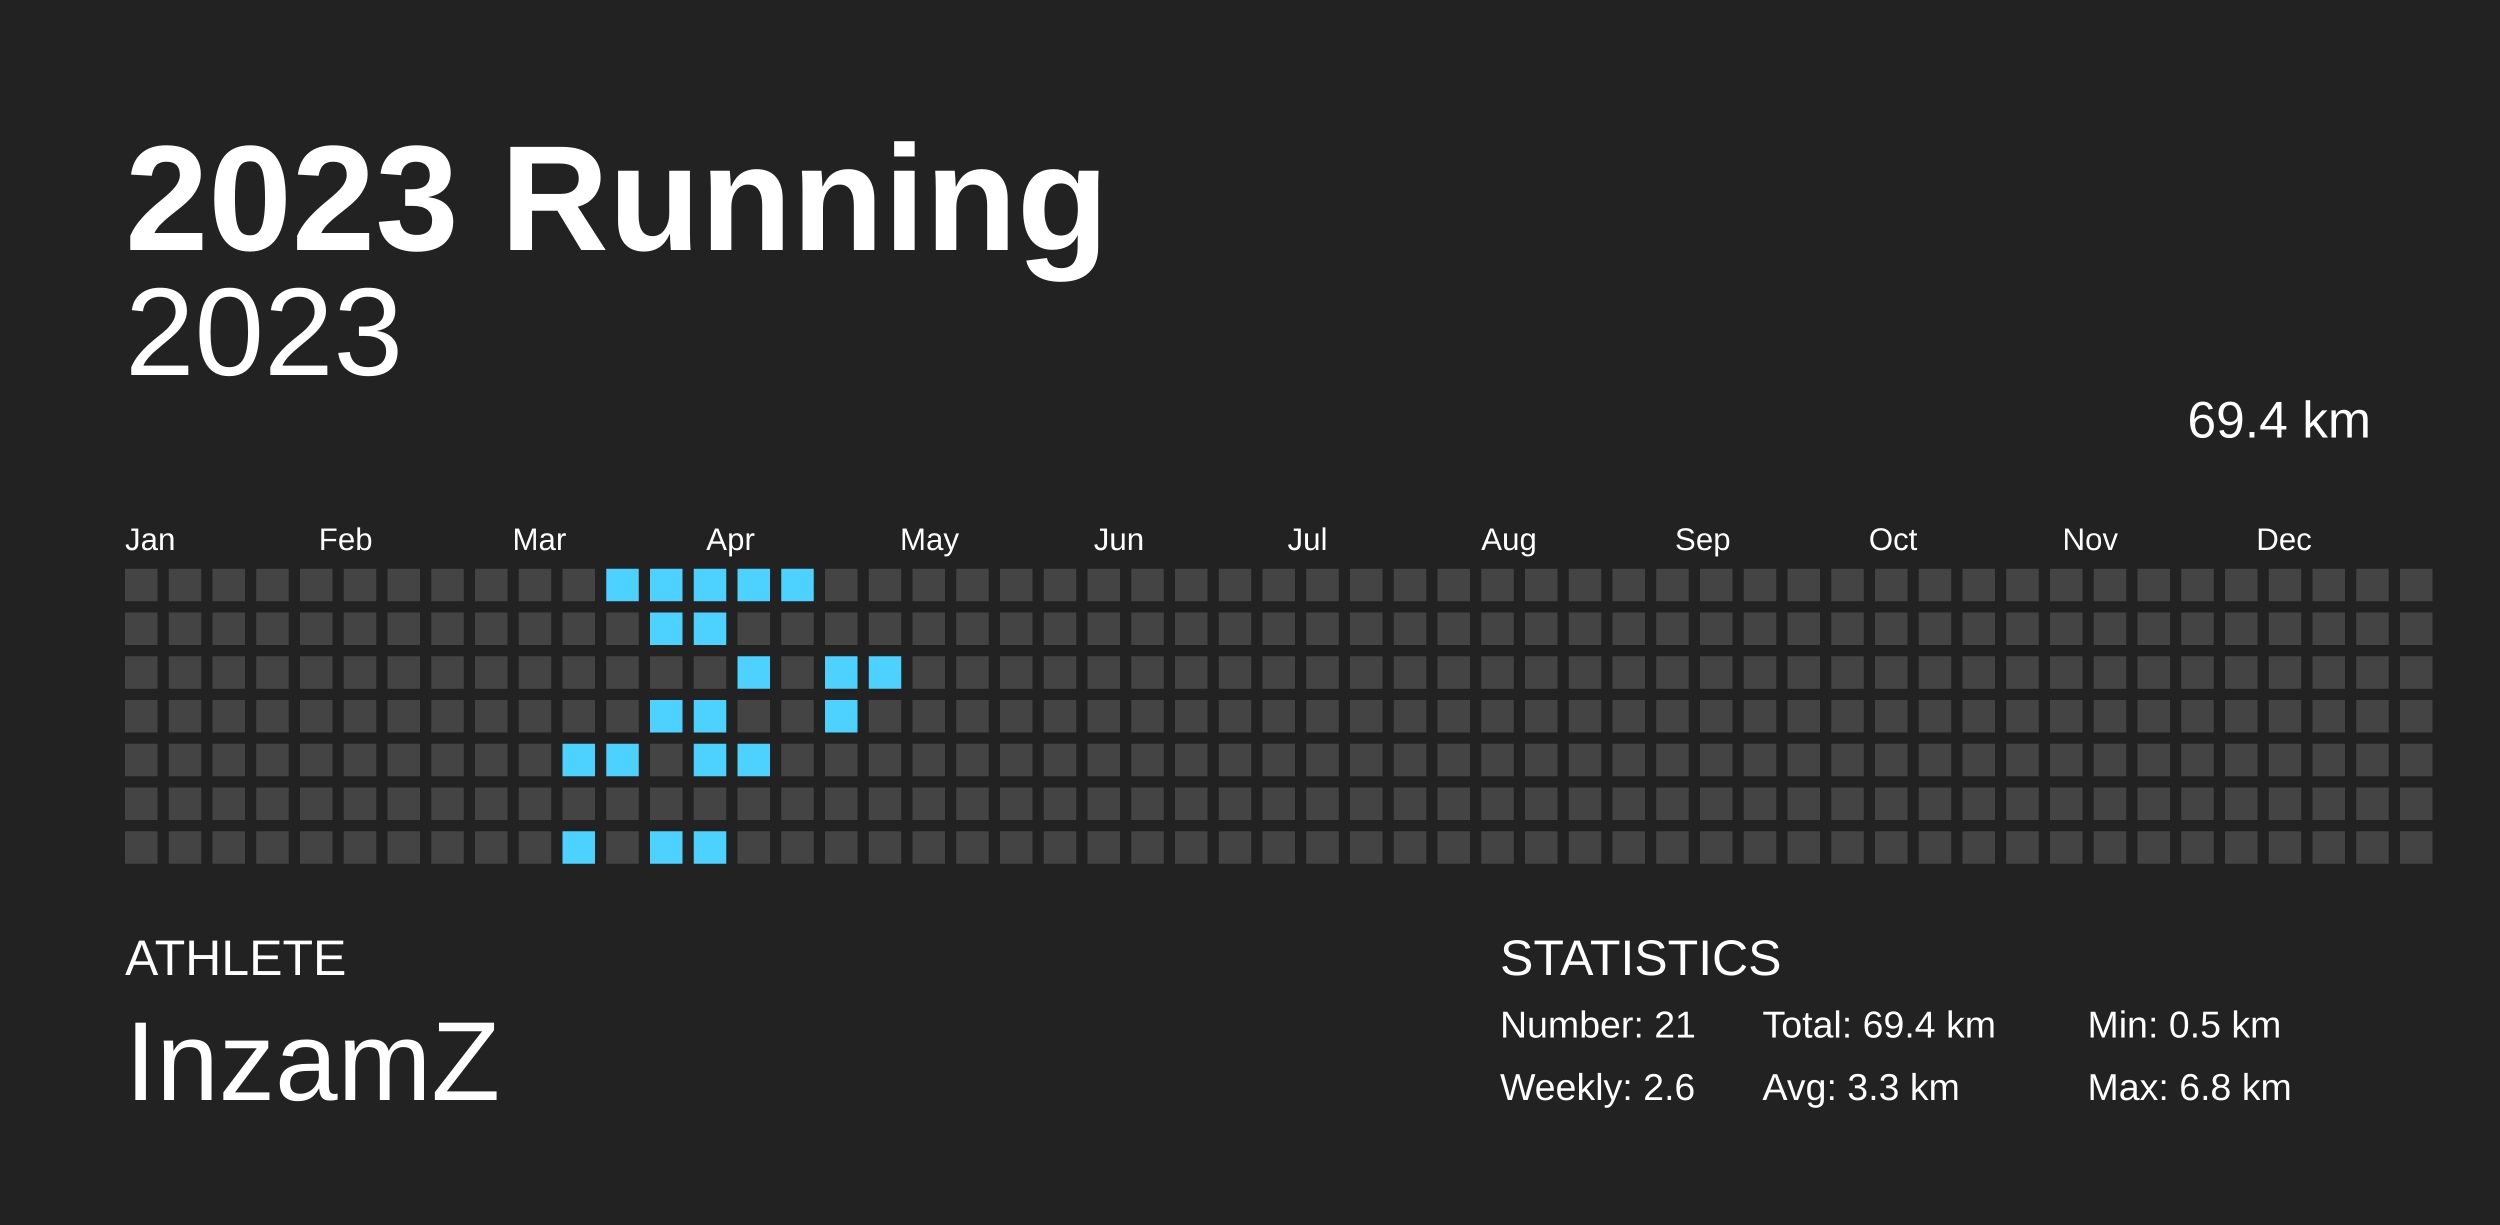
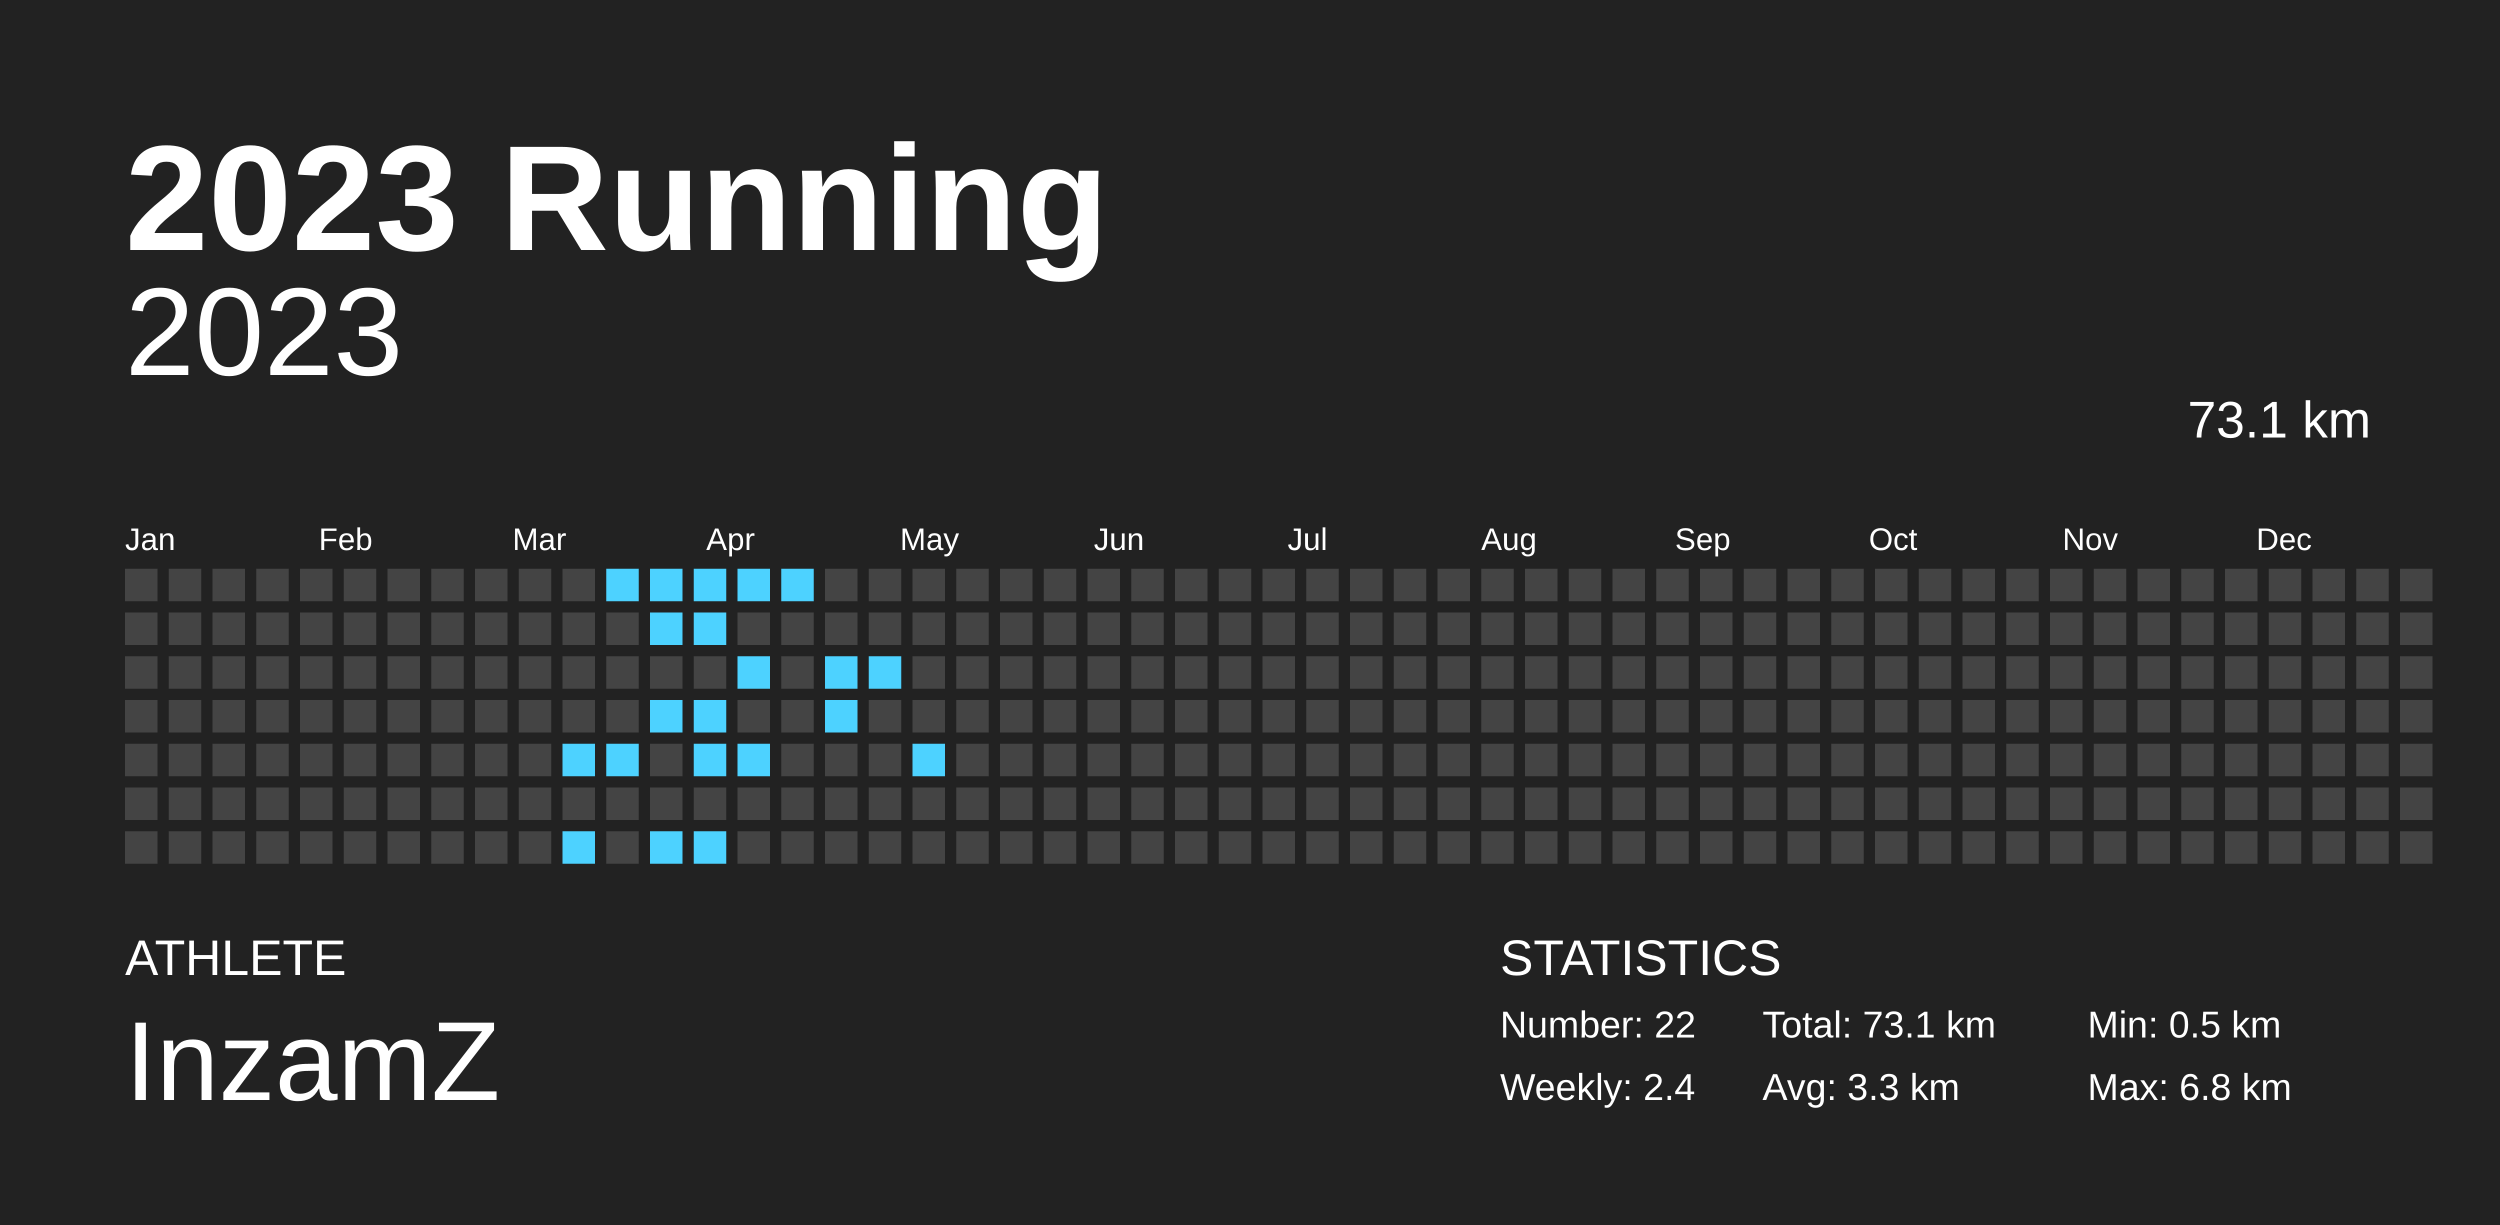
<svg xmlns="http://www.w3.org/2000/svg" baseProfile="full" height="98mm" version="1.1" viewBox="0,0,200,98" width="200mm">
  <defs />
  <rect fill="#222222" height="98" width="200" x="0" y="0" />
  <text fill="#FFFFFF" style="font-size:12px; font-family:Arial; font-weight:bold;" x="10" y="20">2023 Running</text>
  <text fill="#FFFFFF" style="font-size:4px; font-family:Arial" x="10" y="78">ATHLETE</text>
  <text fill="#FFFFFF" style="font-size:9px; font-family:Arial" x="10" y="88">InzamZ</text>
  <text fill="#FFFFFF" style="font-size:4px; font-family:Arial" x="120" y="78">STATISTICS</text>
-   <text fill="#FFFFFF" style="font-size:3px; font-family:Arial" x="120" y="83">Number: 21</text>
-   <text fill="#FFFFFF" style="font-size:3px; font-family:Arial" x="120" y="88">Weekly: 2.6</text>
-   <text fill="#FFFFFF" style="font-size:3px; font-family:Arial" x="141" y="83">Total: 69.4 km</text>
+   <text fill="#FFFFFF" style="font-size:3px; font-family:Arial" x="120" y="83">Number: 22</text>
+   <text fill="#FFFFFF" style="font-size:3px; font-family:Arial" x="120" y="88">Weekly: 2.4</text>
+   <text fill="#FFFFFF" style="font-size:3px; font-family:Arial" x="141" y="83">Total: 73.1 km</text>
  <text fill="#FFFFFF" style="font-size:3px; font-family:Arial" x="141" y="88">Avg: 3.3 km</text>
  <text fill="#FFFFFF" style="font-size:3px; font-family:Arial" x="167" y="83">Min: 0.5 km</text>
  <text fill="#FFFFFF" style="font-size:3px; font-family:Arial" x="167" y="88">Max: 6.8 km</text>
  <text alignment-baseline="hanging" fill="#FFFFFF" style="font-size:10.0px; font-family:Arial;" x="10" y="30">2023</text>
-   <text alignment-baseline="hanging" fill="#FFFFFF" style="font-size:4.125px; font-family:Arial;" x="175" y="35">69.4 km</text>
+   <text alignment-baseline="hanging" fill="#FFFFFF" style="font-size:4.125px; font-family:Arial;" x="175" y="35">73.1 km</text>
  <text fill="#FFFFFF" style="font-size:2.5px; font-family:Arial" x="10.0" y="44">Jan</text>
  <text fill="#FFFFFF" style="font-size:2.5px; font-family:Arial" x="25.5" y="44">Feb</text>
  <text fill="#FFFFFF" style="font-size:2.5px; font-family:Arial" x="41.0" y="44">Mar</text>
  <text fill="#FFFFFF" style="font-size:2.5px; font-family:Arial" x="56.5" y="44">Apr</text>
  <text fill="#FFFFFF" style="font-size:2.5px; font-family:Arial" x="72.0" y="44">May</text>
  <text fill="#FFFFFF" style="font-size:2.5px; font-family:Arial" x="87.5" y="44">Jun</text>
  <text fill="#FFFFFF" style="font-size:2.5px; font-family:Arial" x="103.0" y="44">Jul</text>
  <text fill="#FFFFFF" style="font-size:2.5px; font-family:Arial" x="118.5" y="44">Aug</text>
  <text fill="#FFFFFF" style="font-size:2.5px; font-family:Arial" x="134.0" y="44">Sep</text>
  <text fill="#FFFFFF" style="font-size:2.5px; font-family:Arial" x="149.5" y="44">Oct</text>
  <text fill="#FFFFFF" style="font-size:2.5px; font-family:Arial" x="165.0" y="44">Nov</text>
  <text fill="#FFFFFF" style="font-size:2.5px; font-family:Arial" x="180.5" y="44">Dec</text>
  <rect fill="#444444" height="2.6" width="2.6" x="10.0" y="45.5" />
  <rect fill="#444444" height="2.6" width="2.6" x="10.0" y="49.0" />
  <rect fill="#444444" height="2.6" width="2.6" x="10.0" y="52.5" />
  <rect fill="#444444" height="2.6" width="2.6" x="10.0" y="56.0" />
  <rect fill="#444444" height="2.6" width="2.6" x="10.0" y="59.5" />
  <rect fill="#444444" height="2.6" width="2.6" x="10.0" y="63.0" />
  <rect fill="#444444" height="2.6" width="2.6" x="10.0" y="66.5" />
  <rect fill="#444444" height="2.6" width="2.6" x="13.5" y="45.5" />
  <rect fill="#444444" height="2.6" width="2.6" x="13.5" y="49.0" />
  <rect fill="#444444" height="2.6" width="2.6" x="13.5" y="52.5" />
  <rect fill="#444444" height="2.6" width="2.6" x="13.5" y="56.0" />
  <rect fill="#444444" height="2.6" width="2.6" x="13.5" y="59.5" />
  <rect fill="#444444" height="2.6" width="2.6" x="13.5" y="63.0" />
  <rect fill="#444444" height="2.6" width="2.6" x="13.5" y="66.5" />
  <rect fill="#444444" height="2.6" width="2.6" x="17.0" y="45.5" />
  <rect fill="#444444" height="2.6" width="2.6" x="17.0" y="49.0" />
  <rect fill="#444444" height="2.6" width="2.6" x="17.0" y="52.5" />
  <rect fill="#444444" height="2.6" width="2.6" x="17.0" y="56.0" />
  <rect fill="#444444" height="2.6" width="2.6" x="17.0" y="59.5" />
  <rect fill="#444444" height="2.6" width="2.6" x="17.0" y="63.0" />
  <rect fill="#444444" height="2.6" width="2.6" x="17.0" y="66.5" />
  <rect fill="#444444" height="2.6" width="2.6" x="20.5" y="45.5" />
  <rect fill="#444444" height="2.6" width="2.6" x="20.5" y="49.0" />
  <rect fill="#444444" height="2.6" width="2.6" x="20.5" y="52.5" />
  <rect fill="#444444" height="2.6" width="2.6" x="20.5" y="56.0" />
  <rect fill="#444444" height="2.6" width="2.6" x="20.5" y="59.5" />
  <rect fill="#444444" height="2.6" width="2.6" x="20.5" y="63.0" />
  <rect fill="#444444" height="2.6" width="2.6" x="20.5" y="66.5" />
  <rect fill="#444444" height="2.6" width="2.6" x="24.0" y="45.5" />
  <rect fill="#444444" height="2.6" width="2.6" x="24.0" y="49.0" />
  <rect fill="#444444" height="2.6" width="2.6" x="24.0" y="52.5" />
  <rect fill="#444444" height="2.6" width="2.6" x="24.0" y="56.0" />
  <rect fill="#444444" height="2.6" width="2.6" x="24.0" y="59.5" />
  <rect fill="#444444" height="2.6" width="2.6" x="24.0" y="63.0" />
  <rect fill="#444444" height="2.6" width="2.6" x="24.0" y="66.5" />
  <rect fill="#444444" height="2.6" width="2.6" x="27.5" y="45.5" />
  <rect fill="#444444" height="2.6" width="2.6" x="27.5" y="49.0" />
  <rect fill="#444444" height="2.6" width="2.6" x="27.5" y="52.5" />
  <rect fill="#444444" height="2.6" width="2.6" x="27.5" y="56.0" />
  <rect fill="#444444" height="2.6" width="2.6" x="27.5" y="59.5" />
  <rect fill="#444444" height="2.6" width="2.6" x="27.5" y="63.0" />
  <rect fill="#444444" height="2.6" width="2.6" x="27.5" y="66.5" />
  <rect fill="#444444" height="2.6" width="2.6" x="31.0" y="45.5" />
  <rect fill="#444444" height="2.6" width="2.6" x="31.0" y="49.0" />
  <rect fill="#444444" height="2.6" width="2.6" x="31.0" y="52.5" />
  <rect fill="#444444" height="2.6" width="2.6" x="31.0" y="56.0" />
  <rect fill="#444444" height="2.6" width="2.6" x="31.0" y="59.5" />
  <rect fill="#444444" height="2.6" width="2.6" x="31.0" y="63.0" />
  <rect fill="#444444" height="2.6" width="2.6" x="31.0" y="66.5" />
  <rect fill="#444444" height="2.6" width="2.6" x="34.5" y="45.5" />
  <rect fill="#444444" height="2.6" width="2.6" x="34.5" y="49.0" />
  <rect fill="#444444" height="2.6" width="2.6" x="34.5" y="52.5" />
  <rect fill="#444444" height="2.6" width="2.6" x="34.5" y="56.0" />
  <rect fill="#444444" height="2.6" width="2.6" x="34.5" y="59.5" />
  <rect fill="#444444" height="2.6" width="2.6" x="34.5" y="63.0" />
  <rect fill="#444444" height="2.6" width="2.6" x="34.5" y="66.5" />
  <rect fill="#444444" height="2.6" width="2.6" x="38.0" y="45.5" />
  <rect fill="#444444" height="2.6" width="2.6" x="38.0" y="49.0" />
  <rect fill="#444444" height="2.6" width="2.6" x="38.0" y="52.5" />
  <rect fill="#444444" height="2.6" width="2.6" x="38.0" y="56.0" />
  <rect fill="#444444" height="2.6" width="2.6" x="38.0" y="59.5" />
  <rect fill="#444444" height="2.6" width="2.6" x="38.0" y="63.0" />
  <rect fill="#444444" height="2.6" width="2.6" x="38.0" y="66.5" />
  <rect fill="#444444" height="2.6" width="2.6" x="41.5" y="45.5" />
  <rect fill="#444444" height="2.6" width="2.6" x="41.5" y="49.0" />
  <rect fill="#444444" height="2.6" width="2.6" x="41.5" y="52.5" />
  <rect fill="#444444" height="2.6" width="2.6" x="41.5" y="56.0" />
  <rect fill="#444444" height="2.6" width="2.6" x="41.5" y="59.5" />
  <rect fill="#444444" height="2.6" width="2.6" x="41.5" y="63.0" />
  <rect fill="#444444" height="2.6" width="2.6" x="41.5" y="66.5" />
  <rect fill="#444444" height="2.6" width="2.6" x="45.0" y="45.5" />
  <rect fill="#444444" height="2.6" width="2.6" x="45.0" y="49.0" />
  <rect fill="#444444" height="2.6" width="2.6" x="45.0" y="52.5" />
  <rect fill="#444444" height="2.6" width="2.6" x="45.0" y="56.0" />
  <rect fill="#4dd2ff" height="2.6" width="2.6" x="45.0" y="59.5" />
  <rect fill="#444444" height="2.6" width="2.6" x="45.0" y="63.0" />
  <rect fill="#4dd2ff" height="2.6" width="2.6" x="45.0" y="66.5" />
  <rect fill="#4dd2ff" height="2.6" width="2.6" x="48.5" y="45.5" />
  <rect fill="#444444" height="2.6" width="2.6" x="48.5" y="49.0" />
  <rect fill="#444444" height="2.6" width="2.6" x="48.5" y="52.5" />
  <rect fill="#444444" height="2.6" width="2.6" x="48.5" y="56.0" />
  <rect fill="#4dd2ff" height="2.6" width="2.6" x="48.5" y="59.5" />
  <rect fill="#444444" height="2.6" width="2.6" x="48.5" y="63.0" />
  <rect fill="#444444" height="2.6" width="2.6" x="48.5" y="66.5" />
  <rect fill="#4dd2ff" height="2.6" width="2.6" x="52.0" y="45.5" />
  <rect fill="#4dd2ff" height="2.6" width="2.6" x="52.0" y="49.0" />
  <rect fill="#444444" height="2.6" width="2.6" x="52.0" y="52.5" />
  <rect fill="#4dd2ff" height="2.6" width="2.6" x="52.0" y="56.0" />
  <rect fill="#444444" height="2.6" width="2.6" x="52.0" y="59.5" />
  <rect fill="#444444" height="2.6" width="2.6" x="52.0" y="63.0" />
  <rect fill="#4dd2ff" height="2.6" width="2.6" x="52.0" y="66.5" />
  <rect fill="#4dd2ff" height="2.6" width="2.6" x="55.5" y="45.5" />
  <rect fill="#4dd2ff" height="2.6" width="2.6" x="55.5" y="49.0" />
  <rect fill="#444444" height="2.6" width="2.6" x="55.5" y="52.5" />
  <rect fill="#4dd2ff" height="2.6" width="2.6" x="55.5" y="56.0" />
  <rect fill="#4dd2ff" height="2.6" width="2.6" x="55.5" y="59.5" />
  <rect fill="#444444" height="2.6" width="2.6" x="55.5" y="63.0" />
  <rect fill="#4dd2ff" height="2.6" width="2.6" x="55.5" y="66.5" />
  <rect fill="#4dd2ff" height="2.6" width="2.6" x="59.0" y="45.5" />
  <rect fill="#444444" height="2.6" width="2.6" x="59.0" y="49.0" />
  <rect fill="#4dd2ff" height="2.6" width="2.6" x="59.0" y="52.5" />
  <rect fill="#444444" height="2.6" width="2.6" x="59.0" y="56.0" />
  <rect fill="#4dd2ff" height="2.6" width="2.6" x="59.0" y="59.5" />
  <rect fill="#444444" height="2.6" width="2.6" x="59.0" y="63.0" />
  <rect fill="#444444" height="2.6" width="2.6" x="59.0" y="66.5" />
  <rect fill="#4dd2ff" height="2.6" width="2.6" x="62.5" y="45.5" />
  <rect fill="#444444" height="2.6" width="2.6" x="62.5" y="49.0" />
  <rect fill="#444444" height="2.6" width="2.6" x="62.5" y="52.5" />
  <rect fill="#444444" height="2.6" width="2.6" x="62.5" y="56.0" />
  <rect fill="#444444" height="2.6" width="2.6" x="62.5" y="59.5" />
  <rect fill="#444444" height="2.6" width="2.6" x="62.5" y="63.0" />
  <rect fill="#444444" height="2.6" width="2.6" x="62.5" y="66.5" />
  <rect fill="#444444" height="2.6" width="2.6" x="66.0" y="45.5" />
  <rect fill="#444444" height="2.6" width="2.6" x="66.0" y="49.0" />
  <rect fill="#4dd2ff" height="2.6" width="2.6" x="66.0" y="52.5" />
  <rect fill="#4dd2ff" height="2.6" width="2.6" x="66.0" y="56.0" />
  <rect fill="#444444" height="2.6" width="2.6" x="66.0" y="59.5" />
  <rect fill="#444444" height="2.6" width="2.6" x="66.0" y="63.0" />
  <rect fill="#444444" height="2.6" width="2.6" x="66.0" y="66.5" />
  <rect fill="#444444" height="2.6" width="2.6" x="69.5" y="45.5" />
  <rect fill="#444444" height="2.6" width="2.6" x="69.5" y="49.0" />
  <rect fill="#4dd2ff" height="2.6" width="2.6" x="69.5" y="52.5" />
  <rect fill="#444444" height="2.6" width="2.6" x="69.5" y="56.0" />
  <rect fill="#444444" height="2.6" width="2.6" x="69.5" y="59.5" />
  <rect fill="#444444" height="2.6" width="2.6" x="69.5" y="63.0" />
  <rect fill="#444444" height="2.6" width="2.6" x="69.5" y="66.5" />
  <rect fill="#444444" height="2.6" width="2.6" x="73.0" y="45.5" />
  <rect fill="#444444" height="2.6" width="2.6" x="73.0" y="49.0" />
  <rect fill="#444444" height="2.6" width="2.6" x="73.0" y="52.5" />
  <rect fill="#444444" height="2.6" width="2.6" x="73.0" y="56.0" />
-   <rect fill="#444444" height="2.6" width="2.6" x="73.0" y="59.5" />
+   <rect fill="#4dd2ff" height="2.6" width="2.6" x="73.0" y="59.5" />
  <rect fill="#444444" height="2.6" width="2.6" x="73.0" y="63.0" />
  <rect fill="#444444" height="2.6" width="2.6" x="73.0" y="66.5" />
  <rect fill="#444444" height="2.6" width="2.6" x="76.5" y="45.5" />
  <rect fill="#444444" height="2.6" width="2.6" x="76.5" y="49.0" />
  <rect fill="#444444" height="2.6" width="2.6" x="76.5" y="52.5" />
  <rect fill="#444444" height="2.6" width="2.6" x="76.5" y="56.0" />
  <rect fill="#444444" height="2.6" width="2.6" x="76.5" y="59.5" />
  <rect fill="#444444" height="2.6" width="2.6" x="76.5" y="63.0" />
  <rect fill="#444444" height="2.6" width="2.6" x="76.5" y="66.5" />
  <rect fill="#444444" height="2.6" width="2.6" x="80.0" y="45.5" />
  <rect fill="#444444" height="2.6" width="2.6" x="80.0" y="49.0" />
  <rect fill="#444444" height="2.6" width="2.6" x="80.0" y="52.5" />
  <rect fill="#444444" height="2.6" width="2.6" x="80.0" y="56.0" />
  <rect fill="#444444" height="2.6" width="2.6" x="80.0" y="59.5" />
  <rect fill="#444444" height="2.6" width="2.6" x="80.0" y="63.0" />
  <rect fill="#444444" height="2.6" width="2.6" x="80.0" y="66.5" />
  <rect fill="#444444" height="2.6" width="2.6" x="83.5" y="45.5" />
  <rect fill="#444444" height="2.6" width="2.6" x="83.5" y="49.0" />
  <rect fill="#444444" height="2.6" width="2.6" x="83.5" y="52.5" />
  <rect fill="#444444" height="2.6" width="2.6" x="83.5" y="56.0" />
  <rect fill="#444444" height="2.6" width="2.6" x="83.5" y="59.5" />
  <rect fill="#444444" height="2.6" width="2.6" x="83.5" y="63.0" />
  <rect fill="#444444" height="2.6" width="2.6" x="83.5" y="66.5" />
  <rect fill="#444444" height="2.6" width="2.6" x="87.0" y="45.5" />
  <rect fill="#444444" height="2.6" width="2.6" x="87.0" y="49.0" />
  <rect fill="#444444" height="2.6" width="2.6" x="87.0" y="52.5" />
  <rect fill="#444444" height="2.6" width="2.6" x="87.0" y="56.0" />
  <rect fill="#444444" height="2.6" width="2.6" x="87.0" y="59.5" />
  <rect fill="#444444" height="2.6" width="2.6" x="87.0" y="63.0" />
  <rect fill="#444444" height="2.6" width="2.6" x="87.0" y="66.5" />
  <rect fill="#444444" height="2.6" width="2.6" x="90.5" y="45.5" />
  <rect fill="#444444" height="2.6" width="2.6" x="90.5" y="49.0" />
  <rect fill="#444444" height="2.6" width="2.6" x="90.5" y="52.5" />
  <rect fill="#444444" height="2.6" width="2.6" x="90.5" y="56.0" />
  <rect fill="#444444" height="2.6" width="2.6" x="90.5" y="59.5" />
  <rect fill="#444444" height="2.6" width="2.6" x="90.5" y="63.0" />
  <rect fill="#444444" height="2.6" width="2.6" x="90.5" y="66.5" />
  <rect fill="#444444" height="2.6" width="2.6" x="94.0" y="45.5" />
  <rect fill="#444444" height="2.6" width="2.6" x="94.0" y="49.0" />
  <rect fill="#444444" height="2.6" width="2.6" x="94.0" y="52.5" />
  <rect fill="#444444" height="2.6" width="2.6" x="94.0" y="56.0" />
  <rect fill="#444444" height="2.6" width="2.6" x="94.0" y="59.5" />
  <rect fill="#444444" height="2.6" width="2.6" x="94.0" y="63.0" />
  <rect fill="#444444" height="2.6" width="2.6" x="94.0" y="66.5" />
  <rect fill="#444444" height="2.6" width="2.6" x="97.5" y="45.5" />
  <rect fill="#444444" height="2.6" width="2.6" x="97.5" y="49.0" />
  <rect fill="#444444" height="2.6" width="2.6" x="97.5" y="52.5" />
  <rect fill="#444444" height="2.6" width="2.6" x="97.5" y="56.0" />
  <rect fill="#444444" height="2.6" width="2.6" x="97.5" y="59.5" />
  <rect fill="#444444" height="2.6" width="2.6" x="97.5" y="63.0" />
  <rect fill="#444444" height="2.6" width="2.6" x="97.5" y="66.5" />
  <rect fill="#444444" height="2.6" width="2.6" x="101.0" y="45.5" />
  <rect fill="#444444" height="2.6" width="2.6" x="101.0" y="49.0" />
  <rect fill="#444444" height="2.6" width="2.6" x="101.0" y="52.5" />
  <rect fill="#444444" height="2.6" width="2.6" x="101.0" y="56.0" />
  <rect fill="#444444" height="2.6" width="2.6" x="101.0" y="59.5" />
  <rect fill="#444444" height="2.6" width="2.6" x="101.0" y="63.0" />
  <rect fill="#444444" height="2.6" width="2.6" x="101.0" y="66.5" />
  <rect fill="#444444" height="2.6" width="2.6" x="104.5" y="45.5" />
  <rect fill="#444444" height="2.6" width="2.6" x="104.5" y="49.0" />
  <rect fill="#444444" height="2.6" width="2.6" x="104.5" y="52.5" />
  <rect fill="#444444" height="2.6" width="2.6" x="104.5" y="56.0" />
  <rect fill="#444444" height="2.6" width="2.6" x="104.5" y="59.5" />
  <rect fill="#444444" height="2.6" width="2.6" x="104.5" y="63.0" />
  <rect fill="#444444" height="2.6" width="2.6" x="104.5" y="66.5" />
  <rect fill="#444444" height="2.6" width="2.6" x="108.0" y="45.5" />
  <rect fill="#444444" height="2.6" width="2.6" x="108.0" y="49.0" />
  <rect fill="#444444" height="2.6" width="2.6" x="108.0" y="52.5" />
  <rect fill="#444444" height="2.6" width="2.6" x="108.0" y="56.0" />
  <rect fill="#444444" height="2.6" width="2.6" x="108.0" y="59.5" />
  <rect fill="#444444" height="2.6" width="2.6" x="108.0" y="63.0" />
  <rect fill="#444444" height="2.6" width="2.6" x="108.0" y="66.5" />
  <rect fill="#444444" height="2.6" width="2.6" x="111.5" y="45.5" />
  <rect fill="#444444" height="2.6" width="2.6" x="111.5" y="49.0" />
  <rect fill="#444444" height="2.6" width="2.6" x="111.5" y="52.5" />
  <rect fill="#444444" height="2.6" width="2.6" x="111.5" y="56.0" />
  <rect fill="#444444" height="2.6" width="2.6" x="111.5" y="59.5" />
  <rect fill="#444444" height="2.6" width="2.6" x="111.5" y="63.0" />
  <rect fill="#444444" height="2.6" width="2.6" x="111.5" y="66.5" />
  <rect fill="#444444" height="2.6" width="2.6" x="115.0" y="45.5" />
  <rect fill="#444444" height="2.6" width="2.6" x="115.0" y="49.0" />
  <rect fill="#444444" height="2.6" width="2.6" x="115.0" y="52.5" />
  <rect fill="#444444" height="2.6" width="2.6" x="115.0" y="56.0" />
  <rect fill="#444444" height="2.6" width="2.6" x="115.0" y="59.5" />
  <rect fill="#444444" height="2.6" width="2.6" x="115.0" y="63.0" />
  <rect fill="#444444" height="2.6" width="2.6" x="115.0" y="66.5" />
  <rect fill="#444444" height="2.6" width="2.6" x="118.5" y="45.5" />
  <rect fill="#444444" height="2.6" width="2.6" x="118.5" y="49.0" />
  <rect fill="#444444" height="2.6" width="2.6" x="118.5" y="52.5" />
  <rect fill="#444444" height="2.6" width="2.6" x="118.5" y="56.0" />
  <rect fill="#444444" height="2.6" width="2.6" x="118.5" y="59.5" />
  <rect fill="#444444" height="2.6" width="2.6" x="118.5" y="63.0" />
  <rect fill="#444444" height="2.6" width="2.6" x="118.5" y="66.5" />
  <rect fill="#444444" height="2.6" width="2.6" x="122.0" y="45.5" />
  <rect fill="#444444" height="2.6" width="2.6" x="122.0" y="49.0" />
  <rect fill="#444444" height="2.6" width="2.6" x="122.0" y="52.5" />
  <rect fill="#444444" height="2.6" width="2.6" x="122.0" y="56.0" />
  <rect fill="#444444" height="2.6" width="2.6" x="122.0" y="59.5" />
  <rect fill="#444444" height="2.6" width="2.6" x="122.0" y="63.0" />
  <rect fill="#444444" height="2.6" width="2.6" x="122.0" y="66.5" />
  <rect fill="#444444" height="2.6" width="2.6" x="125.5" y="45.5" />
  <rect fill="#444444" height="2.6" width="2.6" x="125.5" y="49.0" />
  <rect fill="#444444" height="2.6" width="2.6" x="125.5" y="52.5" />
  <rect fill="#444444" height="2.6" width="2.6" x="125.5" y="56.0" />
  <rect fill="#444444" height="2.6" width="2.6" x="125.5" y="59.5" />
  <rect fill="#444444" height="2.6" width="2.6" x="125.5" y="63.0" />
  <rect fill="#444444" height="2.6" width="2.6" x="125.5" y="66.5" />
  <rect fill="#444444" height="2.6" width="2.6" x="129.0" y="45.5" />
  <rect fill="#444444" height="2.6" width="2.6" x="129.0" y="49.0" />
  <rect fill="#444444" height="2.6" width="2.6" x="129.0" y="52.5" />
  <rect fill="#444444" height="2.6" width="2.6" x="129.0" y="56.0" />
  <rect fill="#444444" height="2.6" width="2.6" x="129.0" y="59.5" />
  <rect fill="#444444" height="2.6" width="2.6" x="129.0" y="63.0" />
  <rect fill="#444444" height="2.6" width="2.6" x="129.0" y="66.5" />
  <rect fill="#444444" height="2.6" width="2.6" x="132.5" y="45.5" />
  <rect fill="#444444" height="2.6" width="2.6" x="132.5" y="49.0" />
  <rect fill="#444444" height="2.6" width="2.6" x="132.5" y="52.5" />
  <rect fill="#444444" height="2.6" width="2.6" x="132.5" y="56.0" />
  <rect fill="#444444" height="2.6" width="2.6" x="132.5" y="59.5" />
  <rect fill="#444444" height="2.6" width="2.6" x="132.5" y="63.0" />
  <rect fill="#444444" height="2.6" width="2.6" x="132.5" y="66.5" />
  <rect fill="#444444" height="2.6" width="2.6" x="136.0" y="45.5" />
  <rect fill="#444444" height="2.6" width="2.6" x="136.0" y="49.0" />
  <rect fill="#444444" height="2.6" width="2.6" x="136.0" y="52.5" />
  <rect fill="#444444" height="2.6" width="2.6" x="136.0" y="56.0" />
  <rect fill="#444444" height="2.6" width="2.6" x="136.0" y="59.5" />
  <rect fill="#444444" height="2.6" width="2.6" x="136.0" y="63.0" />
  <rect fill="#444444" height="2.6" width="2.6" x="136.0" y="66.5" />
  <rect fill="#444444" height="2.6" width="2.6" x="139.5" y="45.5" />
  <rect fill="#444444" height="2.6" width="2.6" x="139.5" y="49.0" />
  <rect fill="#444444" height="2.6" width="2.6" x="139.5" y="52.5" />
  <rect fill="#444444" height="2.6" width="2.6" x="139.5" y="56.0" />
  <rect fill="#444444" height="2.6" width="2.6" x="139.5" y="59.5" />
  <rect fill="#444444" height="2.6" width="2.6" x="139.5" y="63.0" />
  <rect fill="#444444" height="2.6" width="2.6" x="139.5" y="66.5" />
  <rect fill="#444444" height="2.6" width="2.6" x="143.0" y="45.5" />
  <rect fill="#444444" height="2.6" width="2.6" x="143.0" y="49.0" />
  <rect fill="#444444" height="2.6" width="2.6" x="143.0" y="52.5" />
  <rect fill="#444444" height="2.6" width="2.6" x="143.0" y="56.0" />
  <rect fill="#444444" height="2.6" width="2.6" x="143.0" y="59.5" />
  <rect fill="#444444" height="2.6" width="2.6" x="143.0" y="63.0" />
  <rect fill="#444444" height="2.6" width="2.6" x="143.0" y="66.5" />
  <rect fill="#444444" height="2.6" width="2.6" x="146.5" y="45.5" />
  <rect fill="#444444" height="2.6" width="2.6" x="146.5" y="49.0" />
  <rect fill="#444444" height="2.6" width="2.6" x="146.5" y="52.5" />
  <rect fill="#444444" height="2.6" width="2.6" x="146.5" y="56.0" />
  <rect fill="#444444" height="2.6" width="2.6" x="146.5" y="59.5" />
  <rect fill="#444444" height="2.6" width="2.6" x="146.5" y="63.0" />
  <rect fill="#444444" height="2.6" width="2.6" x="146.5" y="66.5" />
  <rect fill="#444444" height="2.6" width="2.6" x="150.0" y="45.5" />
  <rect fill="#444444" height="2.6" width="2.6" x="150.0" y="49.0" />
  <rect fill="#444444" height="2.6" width="2.6" x="150.0" y="52.5" />
  <rect fill="#444444" height="2.6" width="2.6" x="150.0" y="56.0" />
  <rect fill="#444444" height="2.6" width="2.6" x="150.0" y="59.5" />
  <rect fill="#444444" height="2.6" width="2.6" x="150.0" y="63.0" />
  <rect fill="#444444" height="2.6" width="2.6" x="150.0" y="66.5" />
  <rect fill="#444444" height="2.6" width="2.6" x="153.5" y="45.5" />
  <rect fill="#444444" height="2.6" width="2.6" x="153.5" y="49.0" />
  <rect fill="#444444" height="2.6" width="2.6" x="153.5" y="52.5" />
  <rect fill="#444444" height="2.6" width="2.6" x="153.5" y="56.0" />
  <rect fill="#444444" height="2.6" width="2.6" x="153.5" y="59.5" />
  <rect fill="#444444" height="2.6" width="2.6" x="153.5" y="63.0" />
  <rect fill="#444444" height="2.6" width="2.6" x="153.5" y="66.5" />
  <rect fill="#444444" height="2.6" width="2.6" x="157.0" y="45.5" />
  <rect fill="#444444" height="2.6" width="2.6" x="157.0" y="49.0" />
  <rect fill="#444444" height="2.6" width="2.6" x="157.0" y="52.5" />
  <rect fill="#444444" height="2.6" width="2.6" x="157.0" y="56.0" />
  <rect fill="#444444" height="2.6" width="2.6" x="157.0" y="59.5" />
  <rect fill="#444444" height="2.6" width="2.6" x="157.0" y="63.0" />
  <rect fill="#444444" height="2.6" width="2.6" x="157.0" y="66.5" />
  <rect fill="#444444" height="2.6" width="2.6" x="160.5" y="45.5" />
  <rect fill="#444444" height="2.6" width="2.6" x="160.5" y="49.0" />
  <rect fill="#444444" height="2.6" width="2.6" x="160.5" y="52.5" />
  <rect fill="#444444" height="2.6" width="2.6" x="160.5" y="56.0" />
  <rect fill="#444444" height="2.6" width="2.6" x="160.5" y="59.5" />
  <rect fill="#444444" height="2.6" width="2.6" x="160.5" y="63.0" />
  <rect fill="#444444" height="2.6" width="2.6" x="160.5" y="66.5" />
  <rect fill="#444444" height="2.6" width="2.6" x="164.0" y="45.5" />
  <rect fill="#444444" height="2.6" width="2.6" x="164.0" y="49.0" />
  <rect fill="#444444" height="2.6" width="2.6" x="164.0" y="52.5" />
  <rect fill="#444444" height="2.6" width="2.6" x="164.0" y="56.0" />
  <rect fill="#444444" height="2.6" width="2.6" x="164.0" y="59.5" />
  <rect fill="#444444" height="2.6" width="2.6" x="164.0" y="63.0" />
  <rect fill="#444444" height="2.6" width="2.6" x="164.0" y="66.5" />
  <rect fill="#444444" height="2.6" width="2.6" x="167.5" y="45.5" />
  <rect fill="#444444" height="2.6" width="2.6" x="167.5" y="49.0" />
  <rect fill="#444444" height="2.6" width="2.6" x="167.5" y="52.5" />
  <rect fill="#444444" height="2.6" width="2.6" x="167.5" y="56.0" />
  <rect fill="#444444" height="2.6" width="2.6" x="167.5" y="59.5" />
  <rect fill="#444444" height="2.6" width="2.6" x="167.5" y="63.0" />
  <rect fill="#444444" height="2.6" width="2.6" x="167.5" y="66.5" />
  <rect fill="#444444" height="2.6" width="2.6" x="171.0" y="45.5" />
  <rect fill="#444444" height="2.6" width="2.6" x="171.0" y="49.0" />
  <rect fill="#444444" height="2.6" width="2.6" x="171.0" y="52.5" />
  <rect fill="#444444" height="2.6" width="2.6" x="171.0" y="56.0" />
  <rect fill="#444444" height="2.6" width="2.6" x="171.0" y="59.5" />
  <rect fill="#444444" height="2.6" width="2.6" x="171.0" y="63.0" />
  <rect fill="#444444" height="2.6" width="2.6" x="171.0" y="66.5" />
  <rect fill="#444444" height="2.6" width="2.6" x="174.5" y="45.5" />
  <rect fill="#444444" height="2.6" width="2.6" x="174.5" y="49.0" />
  <rect fill="#444444" height="2.6" width="2.6" x="174.5" y="52.5" />
  <rect fill="#444444" height="2.6" width="2.6" x="174.5" y="56.0" />
  <rect fill="#444444" height="2.6" width="2.6" x="174.5" y="59.5" />
  <rect fill="#444444" height="2.6" width="2.6" x="174.5" y="63.0" />
  <rect fill="#444444" height="2.6" width="2.6" x="174.5" y="66.5" />
  <rect fill="#444444" height="2.6" width="2.6" x="178.0" y="45.5" />
  <rect fill="#444444" height="2.6" width="2.6" x="178.0" y="49.0" />
  <rect fill="#444444" height="2.6" width="2.6" x="178.0" y="52.5" />
  <rect fill="#444444" height="2.6" width="2.6" x="178.0" y="56.0" />
  <rect fill="#444444" height="2.6" width="2.6" x="178.0" y="59.5" />
  <rect fill="#444444" height="2.6" width="2.6" x="178.0" y="63.0" />
  <rect fill="#444444" height="2.6" width="2.6" x="178.0" y="66.5" />
  <rect fill="#444444" height="2.6" width="2.6" x="181.5" y="45.5" />
  <rect fill="#444444" height="2.6" width="2.6" x="181.5" y="49.0" />
  <rect fill="#444444" height="2.6" width="2.6" x="181.5" y="52.5" />
  <rect fill="#444444" height="2.6" width="2.6" x="181.5" y="56.0" />
  <rect fill="#444444" height="2.6" width="2.6" x="181.5" y="59.5" />
  <rect fill="#444444" height="2.6" width="2.6" x="181.5" y="63.0" />
  <rect fill="#444444" height="2.6" width="2.6" x="181.5" y="66.5" />
  <rect fill="#444444" height="2.6" width="2.6" x="185.0" y="45.5" />
  <rect fill="#444444" height="2.6" width="2.6" x="185.0" y="49.0" />
  <rect fill="#444444" height="2.6" width="2.6" x="185.0" y="52.5" />
  <rect fill="#444444" height="2.6" width="2.6" x="185.0" y="56.0" />
  <rect fill="#444444" height="2.6" width="2.6" x="185.0" y="59.5" />
  <rect fill="#444444" height="2.6" width="2.6" x="185.0" y="63.0" />
  <rect fill="#444444" height="2.6" width="2.6" x="185.0" y="66.5" />
  <rect fill="#444444" height="2.6" width="2.6" x="188.5" y="45.5" />
  <rect fill="#444444" height="2.6" width="2.6" x="188.5" y="49.0" />
  <rect fill="#444444" height="2.6" width="2.6" x="188.5" y="52.5" />
  <rect fill="#444444" height="2.6" width="2.6" x="188.5" y="56.0" />
  <rect fill="#444444" height="2.6" width="2.6" x="188.5" y="59.5" />
  <rect fill="#444444" height="2.6" width="2.6" x="188.5" y="63.0" />
  <rect fill="#444444" height="2.6" width="2.6" x="188.5" y="66.5" />
  <rect fill="#444444" height="2.6" width="2.6" x="192.0" y="45.5" />
  <rect fill="#444444" height="2.6" width="2.6" x="192.0" y="49.0" />
  <rect fill="#444444" height="2.6" width="2.6" x="192.0" y="52.5" />
  <rect fill="#444444" height="2.6" width="2.6" x="192.0" y="56.0" />
  <rect fill="#444444" height="2.6" width="2.6" x="192.0" y="59.5" />
  <rect fill="#444444" height="2.6" width="2.6" x="192.0" y="63.0" />
  <rect fill="#444444" height="2.6" width="2.6" x="192.0" y="66.5" />
</svg>
